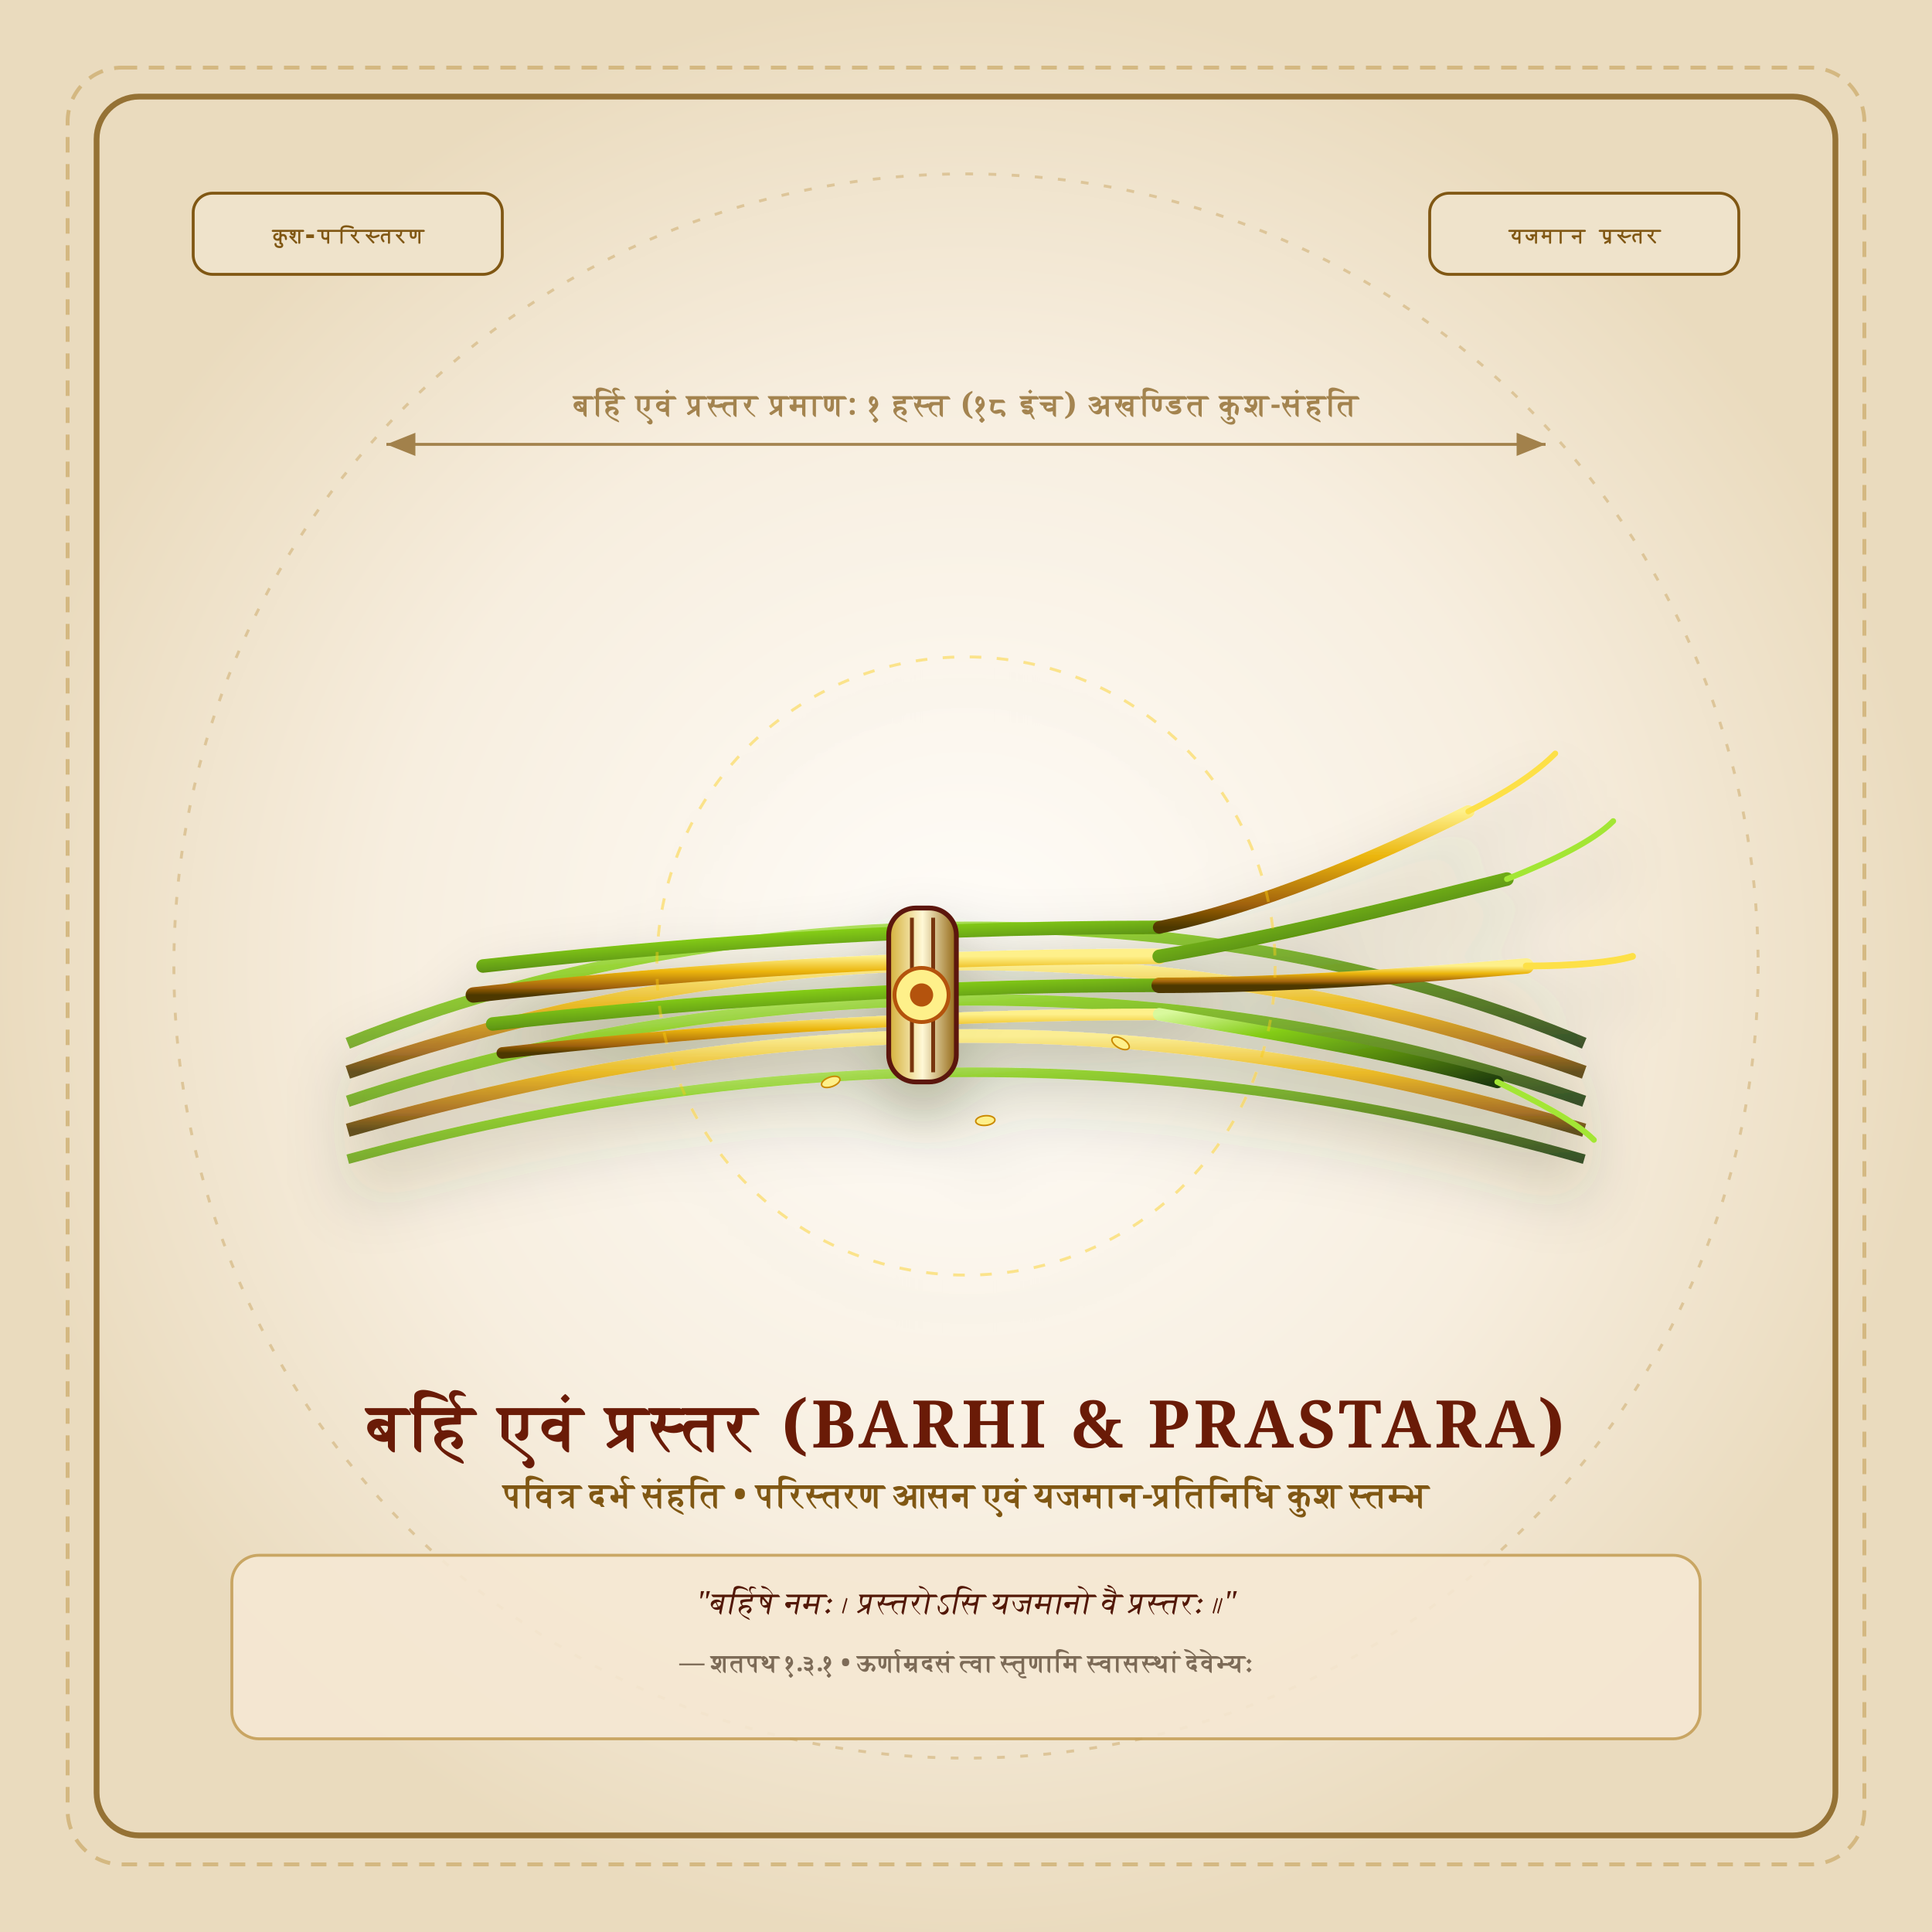
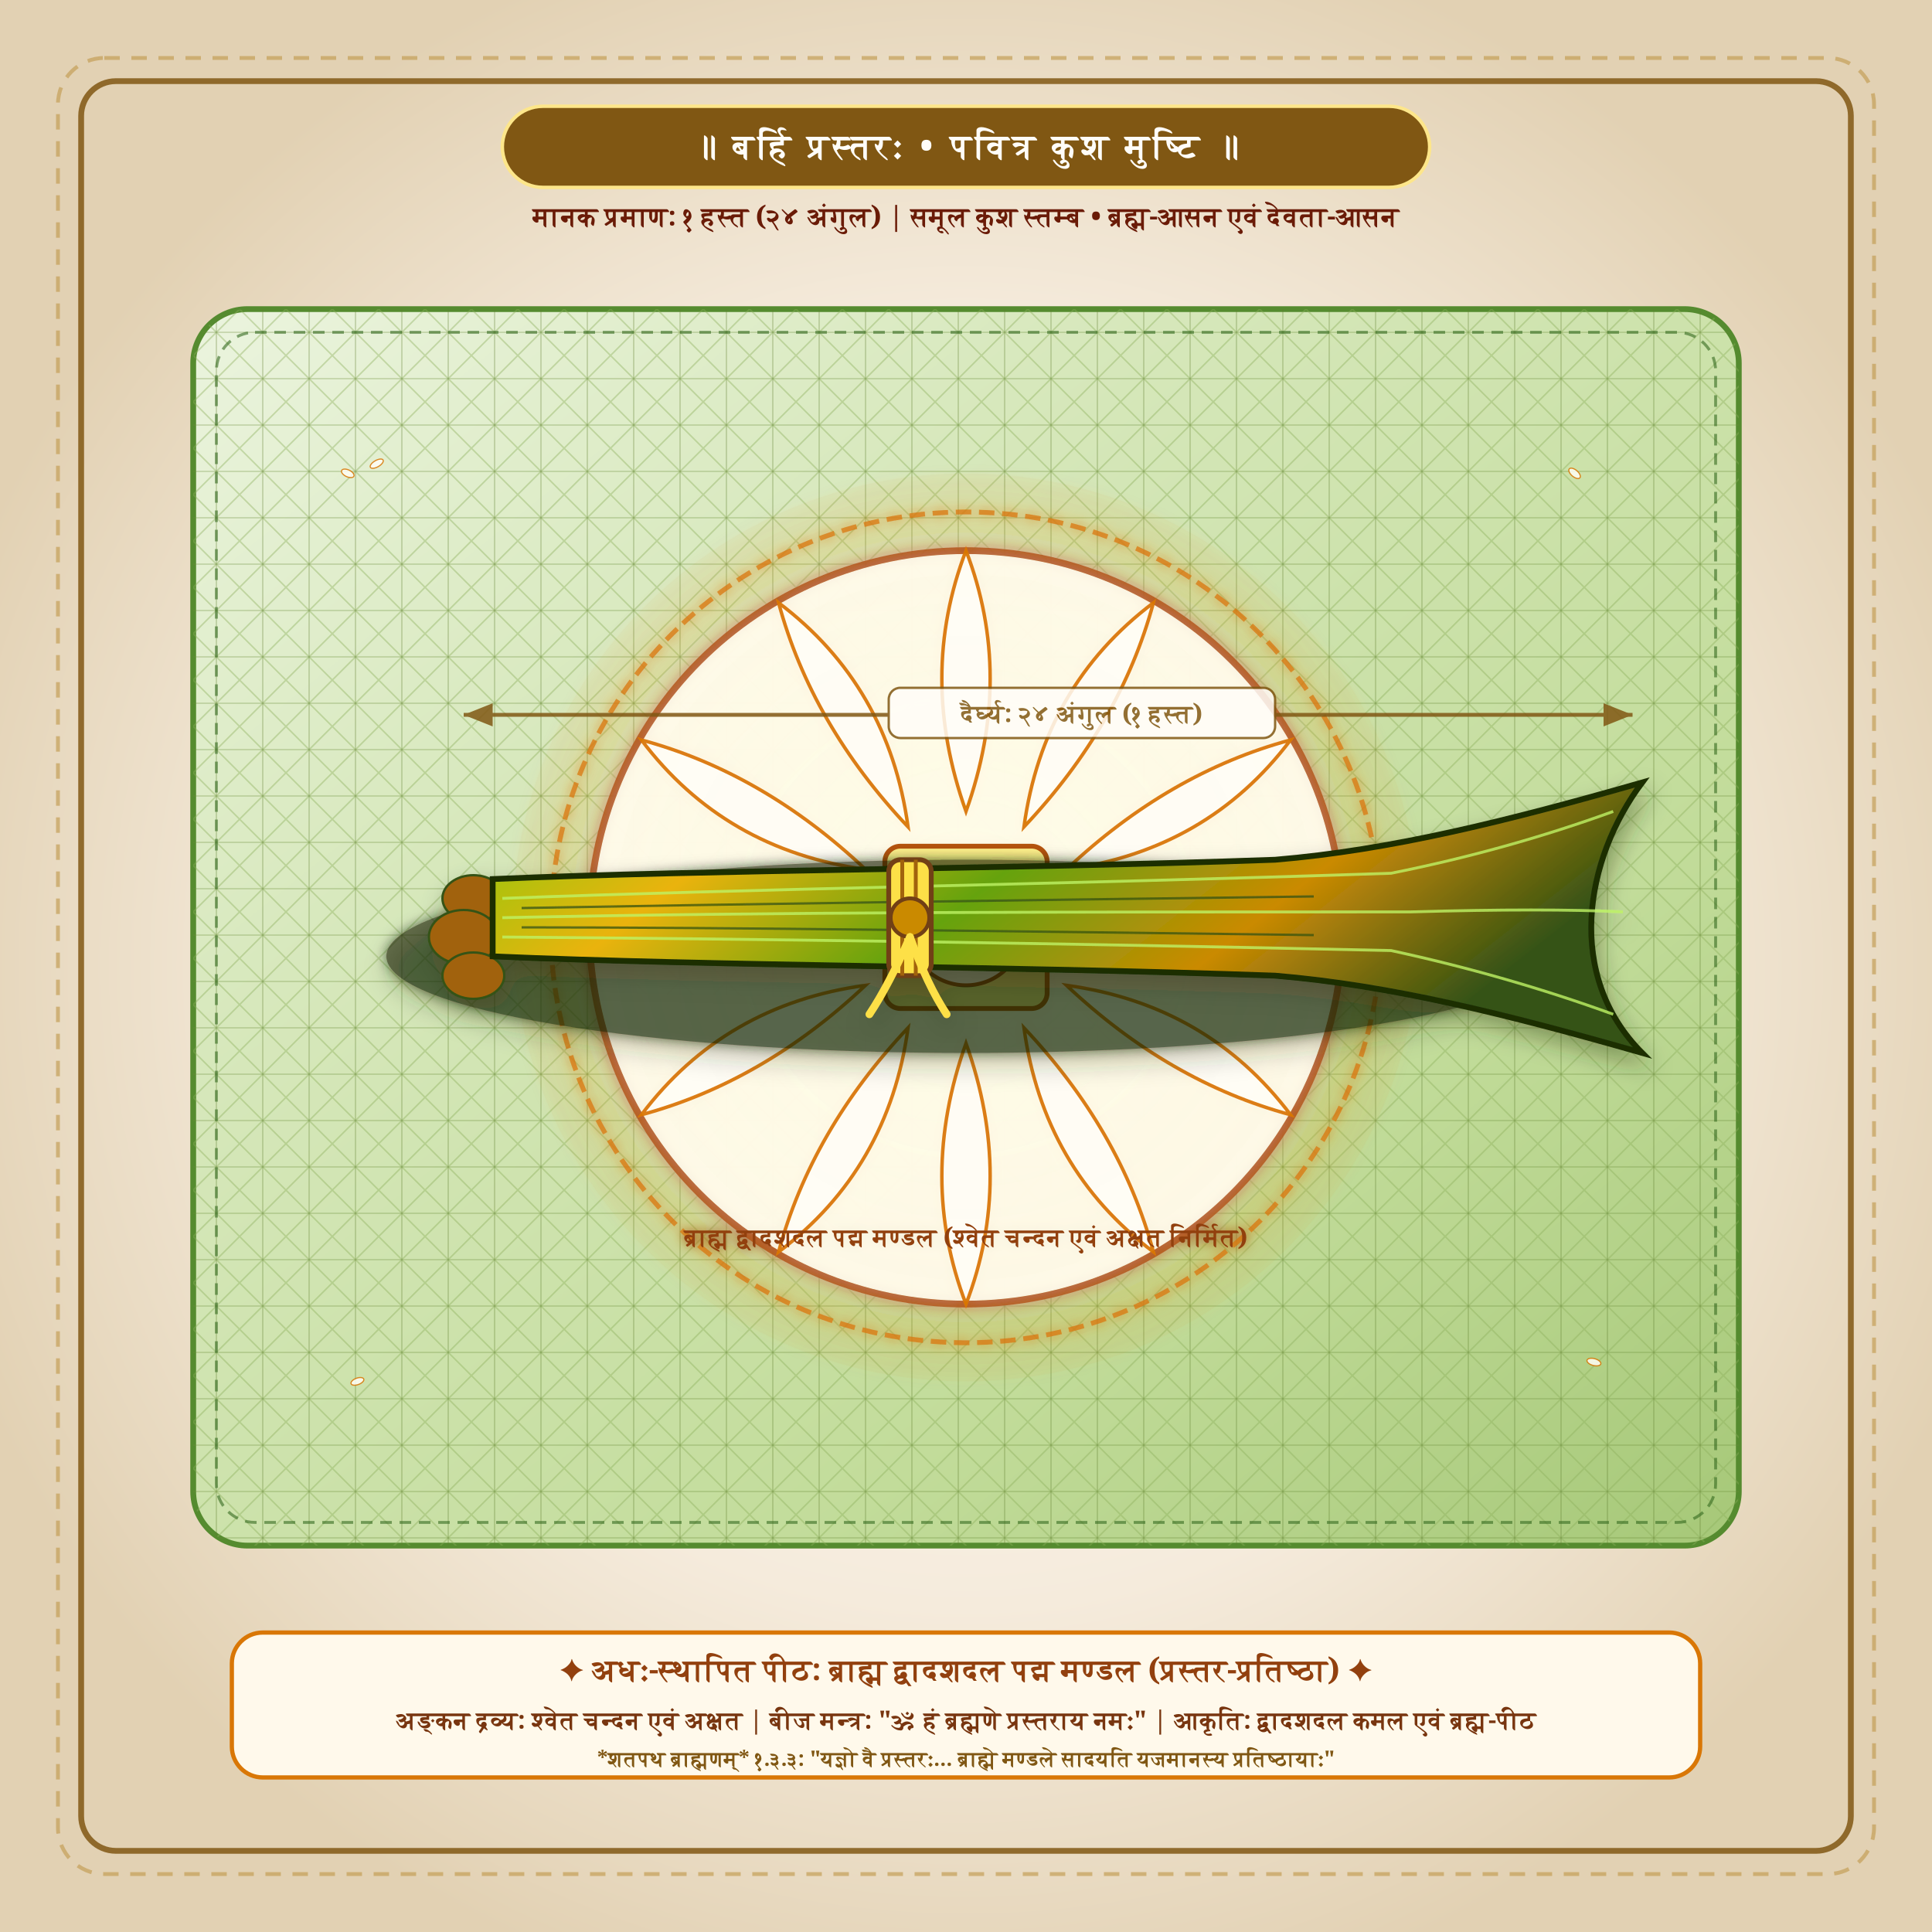
<svg xmlns="http://www.w3.org/2000/svg" viewBox="0 0 1000 1000" width="100%" height="100%">
  <defs>
-     <radialGradient id="bgGrad" cx="50%" cy="50%" r="50%">
-       <stop offset="0%" stop-color="#FFFDF9" />
-       <stop offset="60%" stop-color="#F7EEDF" />
-       <stop offset="100%" stop-color="#EADBBE" />
+     <radialGradient id="bgGrad" cx="50%" cy="50%" r="55%">
+       <stop offset="0%" stop-color="#FFFDF8" />
+       <stop offset="60%" stop-color="#F5EBDC" />
+       <stop offset="100%" stop-color="#E2D1B3" />
    </radialGradient>
-     <linearGradient id="kushaMain" x1="0%" y1="0%" x2="100%" y2="100%">
-       <stop offset="0%" stop-color="#D9F99D" />
-       <stop offset="30%" stop-color="#84CC16" />
-       <stop offset="70%" stop-color="#4D7C0F" />
-       <stop offset="100%" stop-color="#1E3A08" />
+     <linearGradient id="kushaWeave" x1="0%" y1="0%" x2="100%" y2="100%">
+       <stop offset="0%" stop-color="#EBF4DE" />
+       <stop offset="30%" stop-color="#D7E8BC" />
+       <stop offset="70%" stop-color="#C2DC9A" />
+       <stop offset="100%" stop-color="#A6C878" />
    </linearGradient>
-     <linearGradient id="darbhaGold" x1="0%" y1="0%" x2="0%" y2="100%">
-       <stop offset="0%" stop-color="#FEF08A" />
-       <stop offset="40%" stop-color="#EAB308" />
-       <stop offset="80%" stop-color="#A16207" />
-       <stop offset="100%" stop-color="#4D3805" />
+     <pattern id="kushaPattern" width="24" height="24" patternUnits="userSpaceOnUse">
+       <path d="M 0,0 L 24,24 M 24,0 L 0,24" stroke="#8CAE5B" stroke-width="0.8" opacity="0.4" />
+       <line x1="0" y1="12" x2="24" y2="12" stroke="#6C8E3B" stroke-width="0.6" opacity="0.35" />
+       <line x1="12" y1="0" x2="12" y2="24" stroke="#5E7E2F" stroke-width="0.6" opacity="0.35" />
+     </pattern>
+     <radialGradient id="brahmaAura" cx="50%" cy="50%" r="50%">
+       <stop offset="0%" stop-color="#FEF3C7" stop-opacity="0.9" />
+       <stop offset="50%" stop-color="#FDE68A" stop-opacity="0.5" />
+       <stop offset="100%" stop-color="#D97706" stop-opacity="0.08" />
+     </radialGradient>
+     <linearGradient id="darbhaGrass" x1="0%" y1="0%" x2="100%" y2="30%">
+       <stop offset="0%" stop-color="#84CC16" />
+       <stop offset="25%" stop-color="#EAB308" />
+       <stop offset="50%" stop-color="#65A30D" />
+       <stop offset="75%" stop-color="#CA8A04" />
+       <stop offset="100%" stop-color="#365314" />
    </linearGradient>
-     <linearGradient id="sacredTie" x1="0%" y1="0%" x2="100%" y2="0%">
-       <stop offset="0%" stop-color="#D4AF37" />
-       <stop offset="50%" stop-color="#FFF8D6" />
-       <stop offset="100%" stop-color="#936814" />
-     </linearGradient>
-     <filter id="patraShadow" x="-20%" y="-20%" width="150%" height="150%">
-       <feDropShadow dx="0" dy="18" stdDeviation="16" flood-color="#2D3B0B" flood-opacity="0.38" />
+     <filter id="yantraGlowFilter" x="-20%" y="-20%" width="140%" height="140%">
+       <feGaussianBlur stdDeviation="3" result="blur" />
+       <feComposite in="SourceGraphic" in2="blur" operator="over" />
+     </filter>
+     <filter id="patraDeepShadow" x="-25%" y="-25%" width="150%" height="150%">
+       <feDropShadow dx="8" dy="24" stdDeviation="16" flood-color="#141F04" flood-opacity="0.6" />
+       <feDropShadow dx="2" dy="6" stdDeviation="6" flood-color="#243306" flood-opacity="0.4" />
    </filter>
  </defs>
  <rect width="1000" height="1000" fill="url(#bgGrad)" />
-   <rect x="35" y="35" width="930" height="930" rx="28" fill="none" stroke="#C5A059" stroke-width="2" stroke-dasharray="8 6" opacity="0.6" />
-   <rect x="50" y="50" width="900" height="900" rx="22" fill="none" stroke="#805713" stroke-width="3" opacity="0.8" />
-   <circle cx="500" cy="500" r="410" fill="none" stroke="#C5A059" stroke-width="1.5" stroke-dasharray="4 8" opacity="0.45" />
-   <g opacity="0.7">
-     <line x1="200" y1="230" x2="800" y2="230" stroke="#805713" stroke-width="1.5" />
-     <path d="M 200 230 L 215 224 L 215 236 Z" fill="#805713" />
-     <path d="M 800 230 L 785 224 L 785 236 Z" fill="#805713" />
-     <text x="500" y="215" font-family="'Cinzel', 'Noto Serif', serif" font-size="16" font-weight="bold" fill="#805713" text-anchor="middle" letter-spacing="1">
-       बर्हि एवं प्रस्तर प्रमाण: १ हस्त (१८ इंच) अखण्डित कुश-संहति
+   <rect x="30" y="30" width="940" height="940" rx="24" fill="none" stroke="#C5A059" stroke-width="2" stroke-dasharray="8 6" opacity="0.7" />
+   <rect x="42" y="42" width="916" height="916" rx="18" fill="none" stroke="#805713" stroke-width="3" opacity="0.85" />
+   <g transform="translate(500, 85)" text-anchor="middle">
+     <rect x="-240" y="-30" width="480" height="42" rx="21" fill="#805713" stroke="#FDE68A" stroke-width="1.8" />
+     <text y="-3" font-family="'Cinzel', 'Noto Serif', serif" font-size="18" font-weight="900" fill="#FFFDF8" letter-spacing="2">
+       ॥ बर्हि प्रस्तरः • पवित्र कुश मुष्टि ॥
+     </text>
+     <text y="32" font-family="'Noto Serif', serif" font-size="14" font-weight="bold" fill="#6A1B07">
+       मानक प्रमाण: १ हस्त (२४ अंगुल) | समूल कुश स्तम्ब • ब्रह्म-आसन एवं देवता-आसन
    </text>
  </g>
-   <g filter="url(#patraShadow)">
-     <g transform="translate(180, 480)" opacity="0.85">
-       <path d="M 0 60 C 200 -20, 450 -20, 640 60" stroke="url(#kushaMain)" stroke-width="6" fill="none" />
-       <path d="M 0 75 C 220 0, 430 0, 640 75" stroke="url(#darbhaGold)" stroke-width="7" fill="none" />
-       <path d="M 0 90 C 210 20, 440 20, 640 90" stroke="url(#kushaMain)" stroke-width="6" fill="none" />
-       <path d="M 0 105 C 230 40, 420 40, 640 105" stroke="url(#darbhaGold)" stroke-width="7" fill="none" />
-       <path d="M 0 120 C 220 60, 430 60, 640 120" stroke="url(#kushaMain)" stroke-width="5" fill="none" />
+   <g transform="translate(100, 160)">
+     <rect x="0" y="0" width="800" height="640" rx="28" fill="url(#kushaWeave)" stroke="#558B2F" stroke-width="3" />
+     <rect x="0" y="0" width="800" height="640" rx="28" fill="url(#kushaPattern)" />
+     <rect x="12" y="12" width="776" height="616" rx="20" fill="none" stroke="#33691E" stroke-width="1.5" stroke-dasharray="6 4" opacity="0.6" />
+     <g fill="#FFFDF5" stroke="#D97706" stroke-width="0.6" opacity="0.85">
+       <ellipse cx="80" cy="85" rx="3.5" ry="1.8" transform="rotate(25 80 85)" />
+       <ellipse cx="95" cy="80" rx="3.8" ry="1.7" transform="rotate(-30 95 80)" />
+       <ellipse cx="715" cy="85" rx="3.6" ry="1.8" transform="rotate(40 715 85)" />
+       <ellipse cx="725" cy="545" rx="3.7" ry="1.8" transform="rotate(15 725 545)" />
+       <ellipse cx="85" cy="555" rx="3.5" ry="1.7" transform="rotate(-20 85 555)" />
    </g>
-     <g transform="translate(220, 360)">
-       <path d="M 30 140 C 120 130, 240 120, 380 120" stroke="url(#kushaMain)" stroke-width="7" stroke-linecap="round" fill="none" />
-       <path d="M 25 155 C 115 145, 235 135, 380 135" stroke="url(#darbhaGold)" stroke-width="8" stroke-linecap="round" fill="none" />
-       <path d="M 35 170 C 125 160, 245 150, 380 150" stroke="url(#kushaMain)" stroke-width="7" stroke-linecap="round" fill="none" />
-       <path d="M 40 185 C 130 175, 250 165, 380 165" stroke="url(#darbhaGold)" stroke-width="6" stroke-linecap="round" fill="none" />
-       <path d="M 380 120 C 430 110, 490 85, 540 60" stroke="url(#darbhaGold)" stroke-width="6.5" stroke-linecap="round" fill="none" />
-       <path d="M 380 135 C 440 125, 500 110, 560 95" stroke="url(#kushaMain)" stroke-width="7" stroke-linecap="round" fill="none" />
-       <path d="M 380 150 C 445 150, 510 145, 570 140" stroke="url(#darbhaGold)" stroke-width="8" stroke-linecap="round" fill="none" />
-       <path d="M 380 165 C 440 175, 500 185, 555 200" stroke="url(#kushaMain)" stroke-width="6.5" stroke-linecap="round" fill="none" />
-       <path d="M 540 60 C 560 50, 575 40, 585 30" stroke="#FDE047" stroke-width="3" stroke-linecap="round" fill="none" />
-       <path d="M 560 95 C 585 85, 605 75, 615 65" stroke="#A3E635" stroke-width="3" stroke-linecap="round" fill="none" />
-       <path d="M 570 140 C 595 140, 615 138, 625 135" stroke="#FDE047" stroke-width="3.5" stroke-linecap="round" fill="none" />
-       <path d="M 555 200 C 575 210, 595 220, 605 230" stroke="#A3E635" stroke-width="3" stroke-linecap="round" fill="none" />
-       <g transform="translate(240, 110)">
-         <rect x="0" y="0" width="35" height="90" rx="14" fill="url(#sacredTie)" stroke="#5B190E" stroke-width="2.5" />
-         <line x1="12" y1="5" x2="12" y2="85" stroke="#78350F" stroke-width="2" />
-         <line x1="23" y1="5" x2="23" y2="85" stroke="#78350F" stroke-width="2" />
-         <circle cx="17" cy="45" r="14" fill="#FEF08A" stroke="#B45309" stroke-width="2" />
-         <circle cx="17" cy="45" r="6" fill="#B45309" />
+     <g id="underlying-yantra-prastara" transform="translate(400, 320)" filter="url(#yantraGlowFilter)">
+       <circle cx="0" cy="0" r="235" fill="url(#brahmaAura)" opacity="0.45" />
+       <circle cx="0" cy="0" r="215" fill="none" stroke="#D97706" stroke-width="2.5" stroke-dasharray="8 4" opacity="0.75" />
+       <circle cx="0" cy="0" r="195" fill="#FFFBEB" stroke="#B45309" stroke-width="3.5" opacity="0.85" />
+       <g stroke="#D97706" stroke-width="1.8" fill="#FFFDF5" opacity="0.95">
+         <path d="M 0 -195 Q 25 -130, 0 -60 Q -25 -130, 0 -195 Z" />
+         <path d="M 0 195 Q 25 130, 0 60 Q -25 130, 0 195 Z" />
+         <path d="M -195 0 Q -130 25, -60 0 Q -130 -25, -195 0 Z" />
+         <path d="M 195 0 Q 130 25, 60 0 Q 130 -25, 195 0 Z" />
+         <path d="M 97 -168 Q 80 -105, 30 -52 Q 40 -125, 97 -168 Z" />
+         <path d="M -97 -168 Q -80 -105, -30 -52 Q -40 -125, -97 -168 Z" />
+         <path d="M 97 168 Q 80 105, 30 52 Q 40 125, 97 168 Z" />
+         <path d="M -97 168 Q -80 105, -30 52 Q -40 125, -97 168 Z" />
+         <path d="M 168 -97 Q 105 -80, 52 -30 Q 125 -40, 168 -97 Z" />
+         <path d="M -168 -97 Q -105 -80, -52 -30 Q -125 -40, -168 -97 Z" />
+         <path d="M 168 97 Q 105 80, 52 30 Q 125 40, 168 97 Z" />
+         <path d="M -168 97 Q -105 80, -52 30 Q -125 40, -168 97 Z" />
      </g>
+       <rect x="-42" y="-42" width="84" height="84" rx="8" fill="#FEF08A" stroke="#B45309" stroke-width="2.5" />
+       <circle cx="0" cy="0" r="30" fill="#FFFFFF" stroke="#92400E" stroke-width="2" />
+       <text x="0" y="10" font-family="'Noto Serif', serif" font-size="30" font-weight="900" fill="#92400E" text-anchor="middle">
+         हं
+       </text>
+       <text x="0" y="165" font-family="'Noto Serif', serif" font-size="13" font-weight="900" fill="#92400E" text-anchor="middle">
+         ब्राह्म द्वादशदल पद्म मण्डल (श्वेत चन्दन एवं अक्षत निर्मित)
+       </text>
    </g>
-     <ellipse cx="430" cy="560" rx="5" ry="2.5" fill="#FEF08A" stroke="#CA8A04" stroke-width="0.8" transform="rotate(-20 430 560)" />
-     <ellipse cx="580" cy="540" rx="5" ry="2.5" fill="#FEF08A" stroke="#CA8A04" stroke-width="0.8" transform="rotate(30 580 540)" />
-     <ellipse cx="510" cy="580" rx="5" ry="2.5" fill="#FEF08A" stroke="#CA8A04" stroke-width="0.8" transform="rotate(-5 510 580)" />
-     <circle cx="500" cy="500" r="160" fill="none" stroke="#FACC15" stroke-width="1.5" stroke-dasharray="6 8" opacity="0.45" />
+     <g id="prastara-vessel" filter="url(#patraDeepShadow)">
+       <ellipse cx="400" cy="335" rx="300" ry="50" fill="#0E1A03" opacity="0.6" filter="url(#yantraGlowFilter)" />
+       <g fill="#A16207" stroke="#365314" stroke-width="1.2">
+         <ellipse cx="145" cy="305" rx="16" ry="12" />
+         <ellipse cx="140" cy="325" rx="18" ry="14" />
+         <ellipse cx="145" cy="345" rx="16" ry="12" />
+       </g>
+       <path d="M 155,295                 C 270,290, 420,290, 560,285                C 620,280, 680,265, 750,245                C 720,285, 710,345, 750,385                C 680,365, 620,350, 560,345                C 420,340, 270,340, 155,335                Z" fill="url(#darbhaGrass)" stroke="#1A2E05" stroke-width="3" />
+       <g stroke="#BEF264" stroke-width="1.5" fill="none" opacity="0.8">
+         <path d="M 160,305 C 290,300, 440,298, 620,292 Q 680,280 735,260" />
+         <path d="M 160,315 C 300,312, 450,312, 630,312 Q 700,310 740,312" />
+         <path d="M 160,325 C 290,326, 440,328, 620,332 Q 680,345 735,365" />
+       </g>
+       <g stroke="#365314" stroke-width="1.2" fill="none" opacity="0.75">
+         <path d="M 170,310 C 280,308, 420,306, 580,304" />
+         <path d="M 170,320 C 280,320, 420,322, 580,324" />
+       </g>
+       <rect x="360" y="285" width="22" height="60" rx="6" fill="#FDE047" stroke="#713F12" stroke-width="2.5" />
+       <line x1="367" y1="285" x2="367" y2="345" stroke="#A16207" stroke-width="2" />
+       <line x1="374" y1="285" x2="374" y2="345" stroke="#A16207" stroke-width="2" />
+       <circle cx="371" cy="315" r="10" fill="#CA8A04" stroke="#713F12" stroke-width="2" />
+       <path d="M 371,325 Q 360,350 350,365" stroke="#FDE047" stroke-width="4" stroke-linecap="round" fill="none" />
+       <path d="M 371,325 Q 380,350 390,365" stroke="#FDE047" stroke-width="4" stroke-linecap="round" fill="none" />
+     </g>
+     <g opacity="0.85">
+       <line x1="140" y1="210" x2="745" y2="210" stroke="#805713" stroke-width="2" />
+       <polygon points="140,210 155,204 155,216" fill="#805713" />
+       <polygon points="745,210 730,204 730,216" fill="#805713" />
+       <rect x="360" y="196" width="200" height="26" rx="6" fill="#FFFDF8" stroke="#805713" stroke-width="1.2" />
+       <text x="460" y="214" font-family="'Cinzel', 'Noto Serif', serif" font-size="13" font-weight="900" fill="#805713" text-anchor="middle">
+         दैर्घ्य: २४ अंगुल (१ हस्त)
+       </text>
+     </g>
  </g>
-   <g transform="translate(500, 750)" text-anchor="middle">
-     <text y="0" font-family="'Cinzel', 'Noto Serif', serif" font-size="34" font-weight="900" fill="#6A1B07" letter-spacing="2">
-       बर्हि एवं प्रस्तर (BARHI &amp; PRASTARA)
+   <g transform="translate(500, 890)" text-anchor="middle">
+     <rect x="-380" y="-45" width="760" height="75" rx="16" fill="#FFF9EB" stroke="#D97706" stroke-width="2.2" />
+     <text y="-20" font-family="'Noto Serif', serif" font-size="16" font-weight="900" fill="#92400E">
+       ✦ अधः-स्थापित पीठ: ब्राह्म द्वादशदल पद्म मण्डल (प्रस्तर-प्रतिष्ठा) ✦
    </text>
-     <text y="30" font-family="'Noto Serif', serif" font-size="18" font-weight="bold" fill="#805713">
-       पवित्र दर्भ संहति • परिस्तरण आसन एवं यजमान-प्रतिनिधि कुश स्तम्भ
+     <text y="5" font-family="'Noto Serif', serif" font-size="13" font-weight="bold" fill="#78350F">
+       अङ्कन द्रव्य: श्वेत चन्दन एवं अक्षत | बीज मन्त्र: "ॐ हं ब्रह्मणे प्रस्तराय नमः" | आकृति: द्वादशदल कमल एवं ब्रह्म-पीठ
    </text>
-     <rect x="-380" y="55" width="760" height="95" rx="14" fill="#F5E8D3" stroke="#C5A059" stroke-width="1.5" opacity="0.9" />
-     <text y="85" font-family="'Noto Serif', serif" font-size="16" font-style="italic" fill="#521706">
-       "बर्हिषे नमः । प्रस्तरोऽसि यजमानो वै प्रस्तरः ॥"
-     </text>
-     <text y="115" font-family="'Noto Serif', serif" font-size="13" font-weight="600" fill="#7D6B57">
-       — शतपथ १.३.१ • ऊर्णाम्रदसं त्वा स्तृणामि स्वासस्थां देवेभ्यः
-     </text>
-   </g>
-   <g transform="translate(100, 100)">
-     <rect x="0" y="0" width="160" height="42" rx="10" fill="#EFE3CB" stroke="#805713" stroke-width="1.5" />
-     <text x="80" y="26" font-family="monospace" font-size="13" font-weight="bold" fill="#805713" text-anchor="middle">
-       कुश-परिस्तरण
-     </text>
-   </g>
-   <g transform="translate(740, 100)">
-     <rect x="0" y="0" width="160" height="42" rx="10" fill="#EFE3CB" stroke="#805713" stroke-width="1.5" />
-     <text x="80" y="26" font-family="monospace" font-size="13" font-weight="bold" fill="#805713" text-anchor="middle">
-       यजमान प्रस्तर
+     <text y="24" font-family="'Noto Serif', serif" font-size="11" font-weight="bold" fill="#805713">
+       *शतपथ ब्राह्मणम्* १.३.३: "यज्ञो वै प्रस्तरः... ब्राह्मे मण्डले सादयति यजमानस्य प्रतिष्ठायाः"
    </text>
  </g>
</svg>
